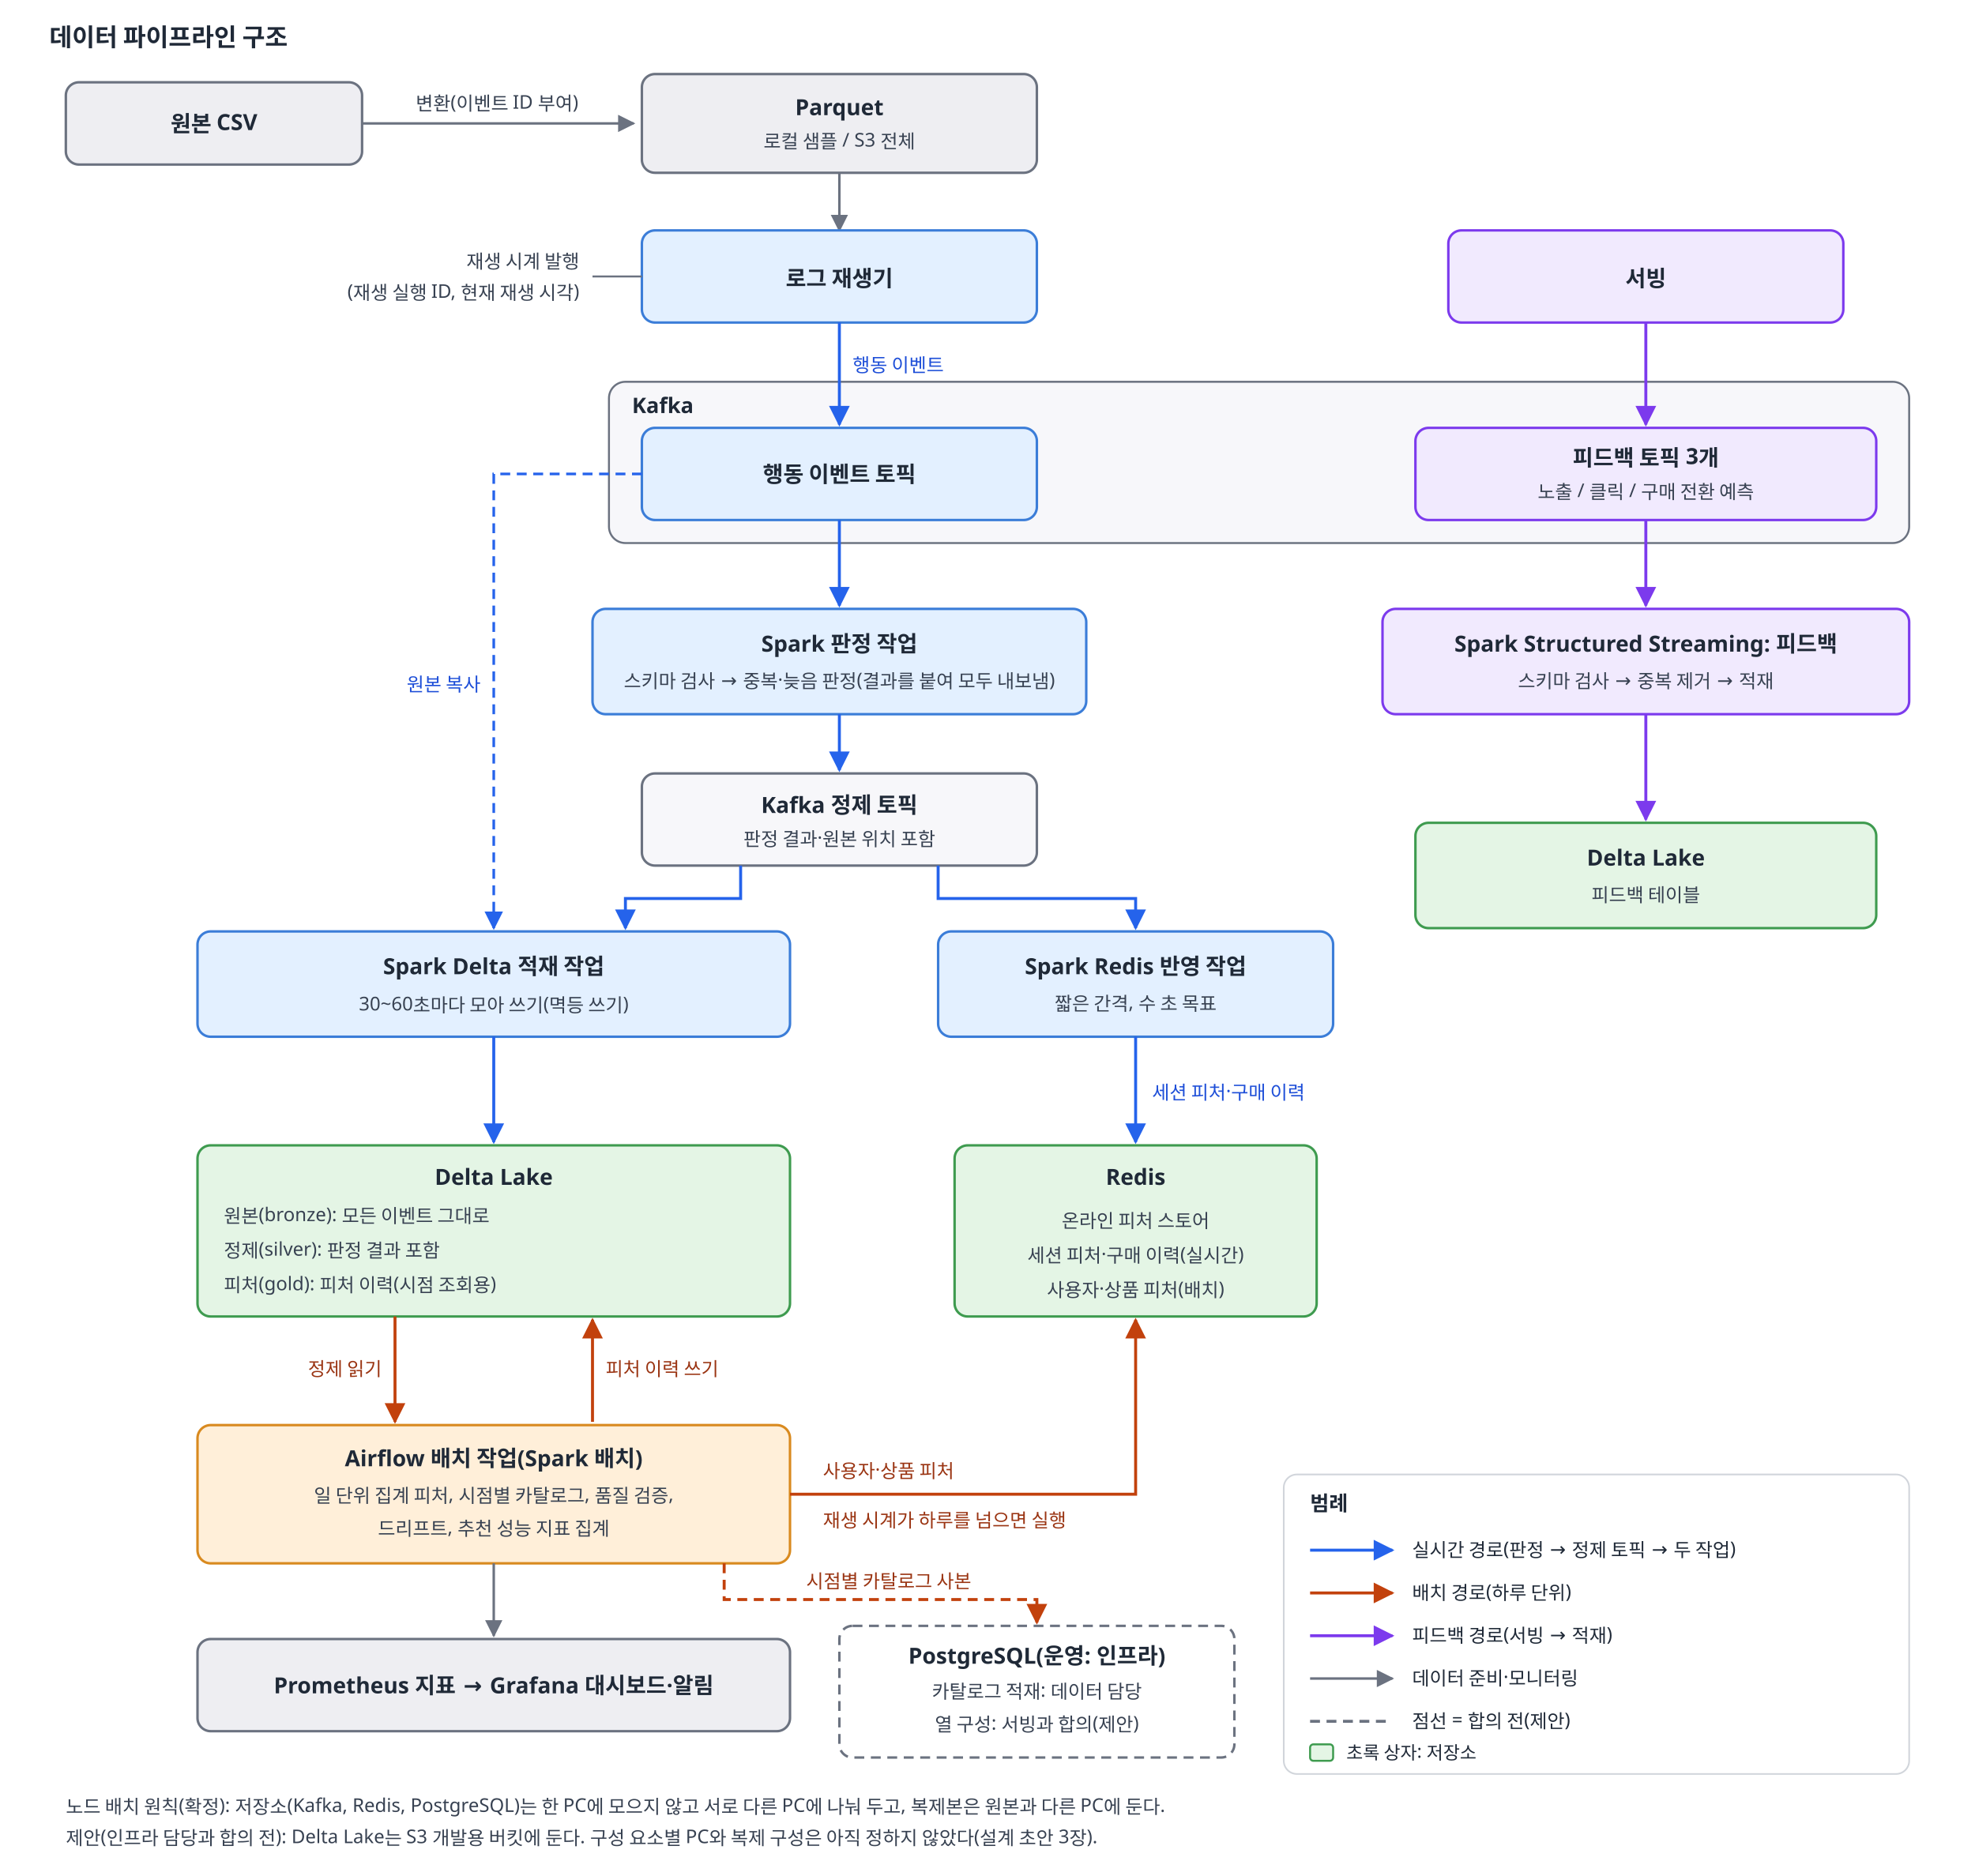
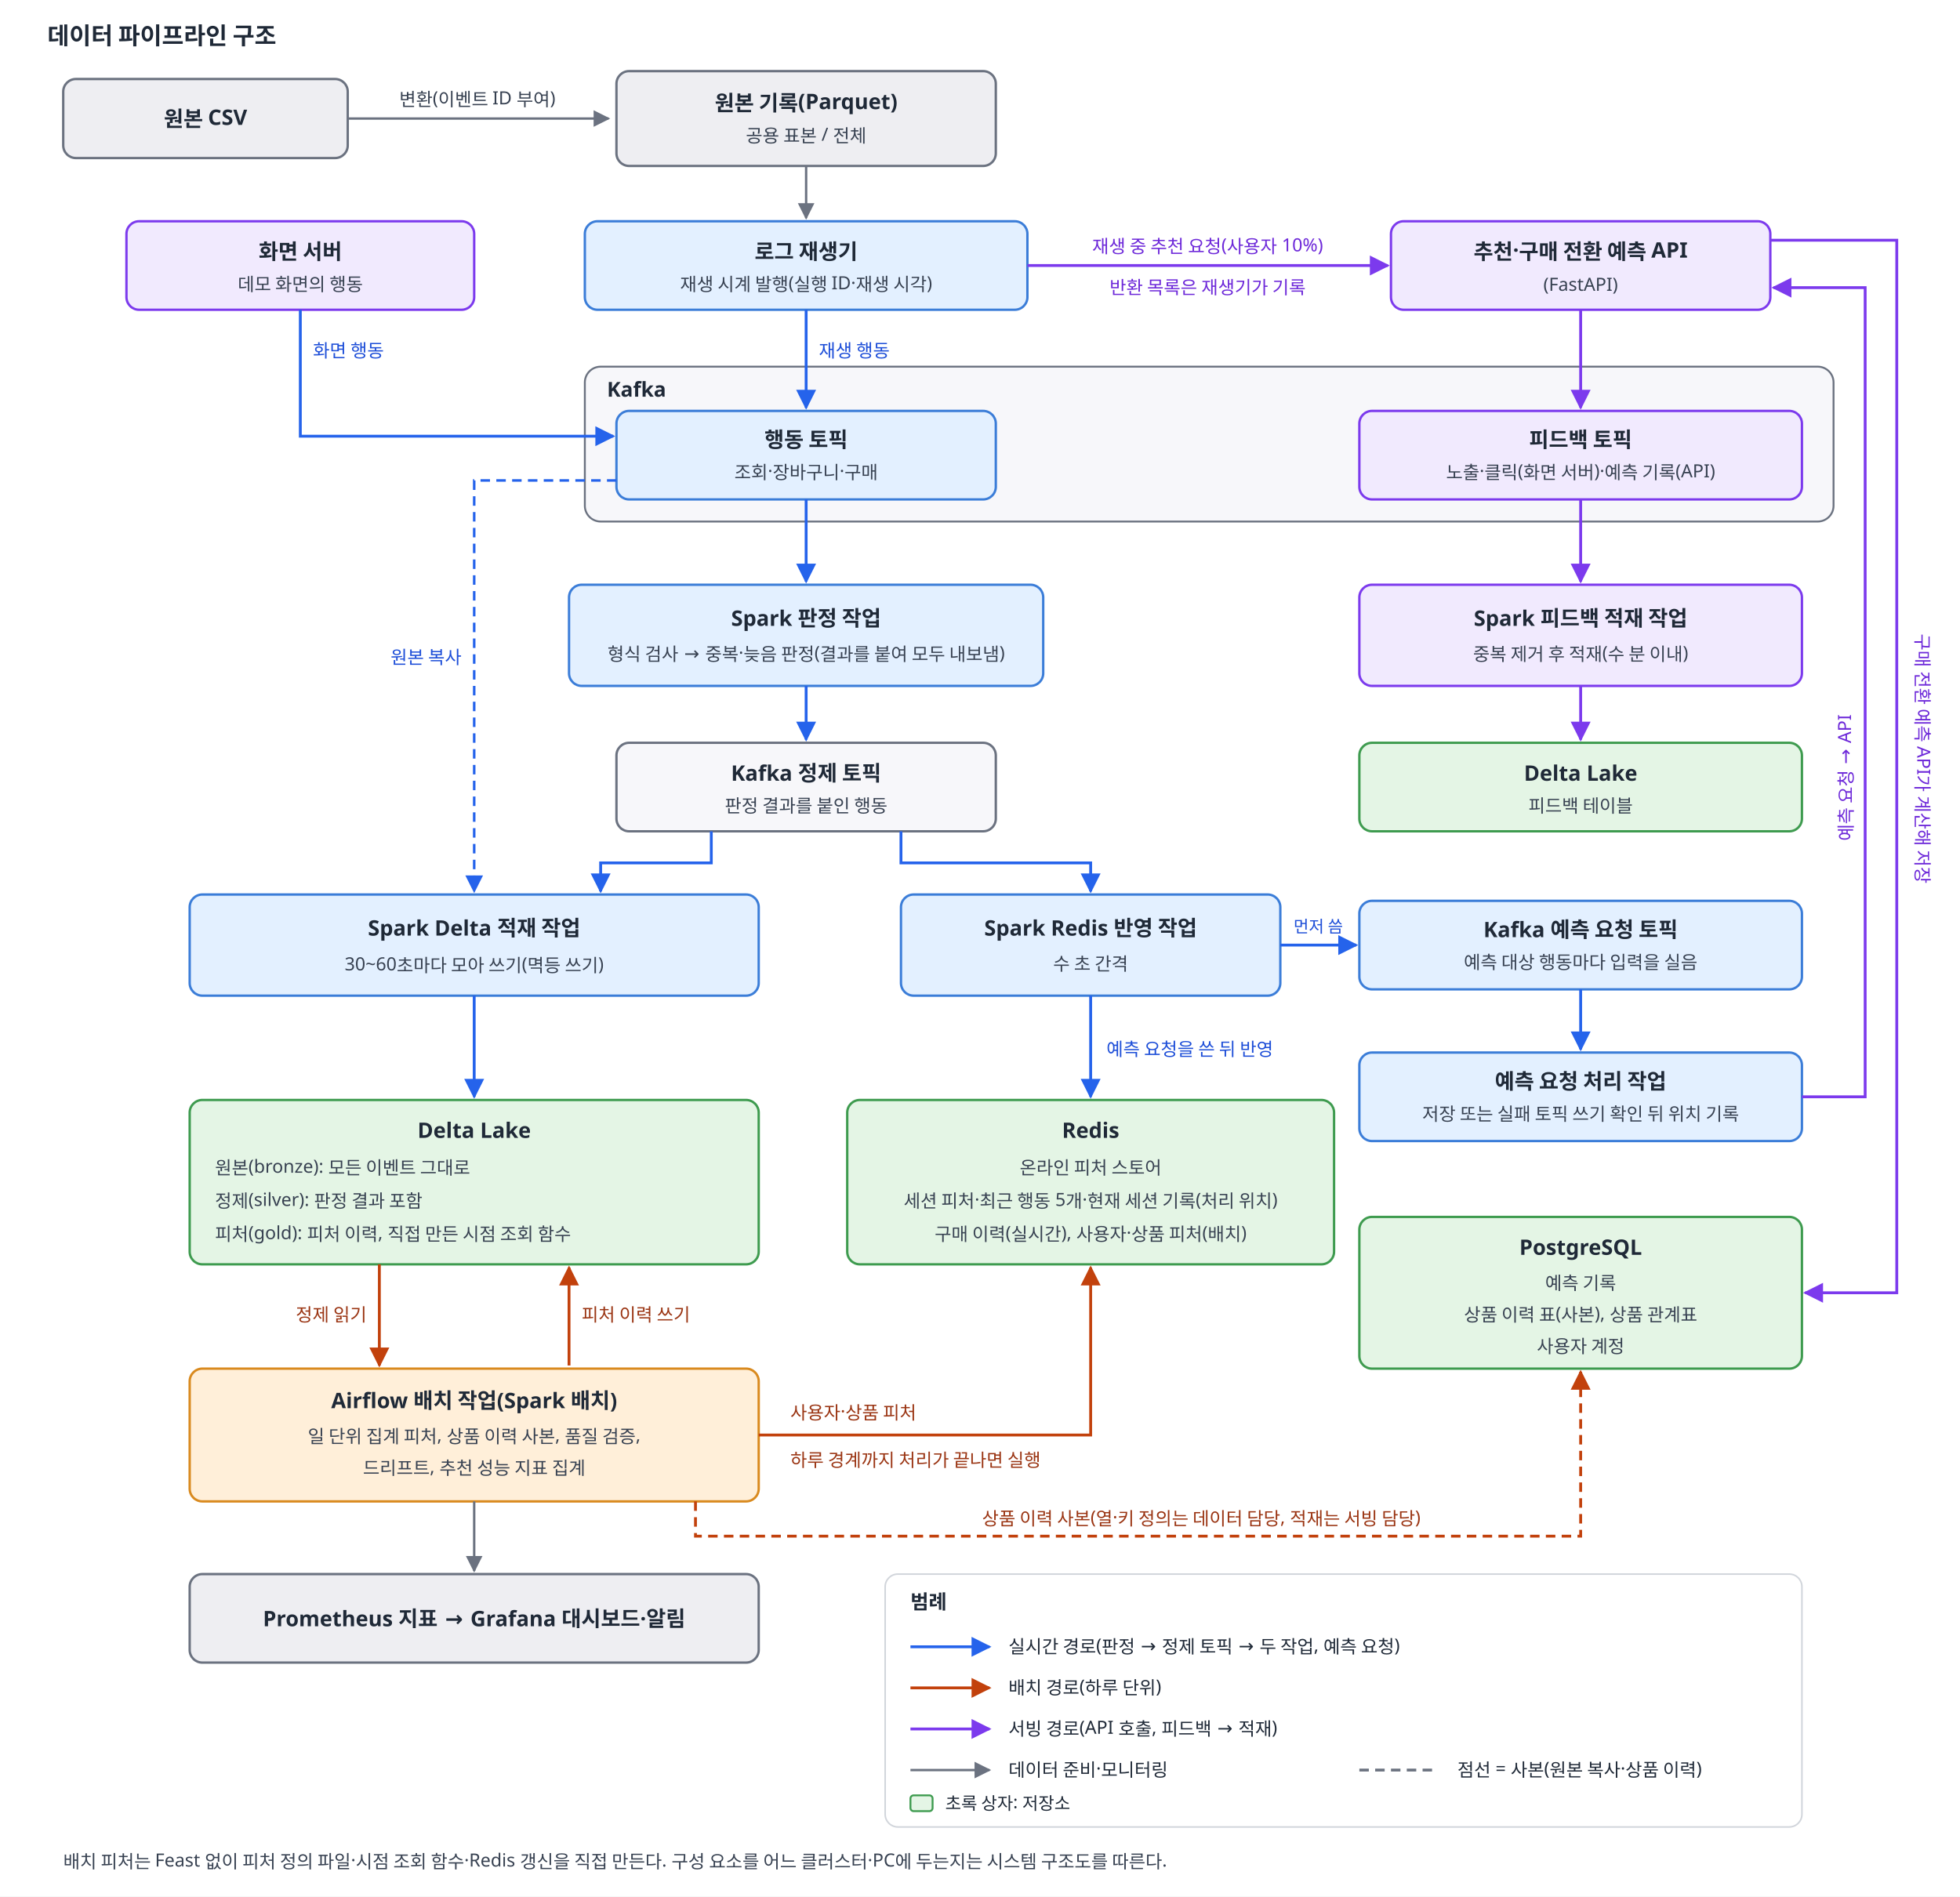
- <svg xmlns="http://www.w3.org/2000/svg" viewBox="0 0 1200 1140" width="1200" height="1140" font-family="'Malgun Gothic','Apple SD Gothic Neo','Noto Sans KR',sans-serif" font-size="12" fill="#1F2937">
+ <svg xmlns="http://www.w3.org/2000/svg" viewBox="0 0 1240 1200" width="1240" height="1200" font-family="'Malgun Gothic','Apple SD Gothic Neo','Noto Sans KR',sans-serif" font-size="12" fill="#1F2937">
  <defs>
    <marker id="ahG" viewBox="0 0 10 10" refX="9" refY="5" markerWidth="7" markerHeight="7" orient="auto-start-reverse">
      <path d="M0,0 L10,5 L0,10 z" fill="#6B7280" />
    </marker>
    <marker id="ahB" viewBox="0 0 10 10" refX="9" refY="5" markerWidth="7" markerHeight="7" orient="auto-start-reverse">
      <path d="M0,0 L10,5 L0,10 z" fill="#2563EB" />
    </marker>
    <marker id="ahO" viewBox="0 0 10 10" refX="9" refY="5" markerWidth="7" markerHeight="7" orient="auto-start-reverse">
      <path d="M0,0 L10,5 L0,10 z" fill="#C2410C" />
    </marker>
    <marker id="ahP" viewBox="0 0 10 10" refX="9" refY="5" markerWidth="7" markerHeight="7" orient="auto-start-reverse">
      <path d="M0,0 L10,5 L0,10 z" fill="#7C3AED" />
    </marker>
  </defs>
-   <rect x="0" y="0" width="1200" height="1140" fill="#FFFFFF" />
+   <rect x="0" y="0" width="1240" height="1200" fill="#FFFFFF" />
  <text x="30" y="28" font-size="15" font-weight="700">데이터 파이프라인 구조</text>
  <rect fill="#EEEEF2" stroke="#6B7280" stroke-width="1.5" x="40" y="50" width="180" height="50" rx="8" />
  <text x="130" y="80" text-anchor="middle" font-weight="700" font-size="13.5">원본 CSV</text>
  <path fill="none" stroke="#6B7280" stroke-width="1.5" marker-end="url(#ahG)" d="M220,75 H385" />
  <text x="302" y="67" text-anchor="middle" font-size="11.5" fill="#374151">변환(이벤트 ID 부여)</text>
  <rect fill="#EEEEF2" stroke="#6B7280" stroke-width="1.5" x="390" y="45" width="240" height="60" rx="8" />
-   <text x="510" y="70" text-anchor="middle" font-weight="700" font-size="13.5">Parquet</text>
-   <text x="510" y="90" text-anchor="middle" font-size="11.5" fill="#374151">로컬 샘플 / S3 전체</text>
-   <path fill="none" stroke="#6B7280" stroke-width="1.5" marker-end="url(#ahG)" d="M510,105 V140" />
-   <rect fill="#E3F0FF" stroke="#3B7DD8" stroke-width="1.5" x="390" y="140" width="240" height="56" rx="8" />
-   <text x="510" y="174" text-anchor="middle" font-weight="700" font-size="13.5">로그 재생기</text>
-   <path fill="none" stroke="#6B7280" stroke-width="1.2" d="M390,168 H360" />
-   <text x="352" y="163" text-anchor="end" font-size="11.5" fill="#374151">재생 시계 발행</text>
-   <text x="352" y="181" text-anchor="end" font-size="11.5" fill="#374151">(재생 실행 ID, 현재 재생 시각)</text>
+   <text x="510" y="70" text-anchor="middle" font-weight="700" font-size="13.5">원본 기록(Parquet)</text>
+   <text x="510" y="90" text-anchor="middle" font-size="11.5" fill="#374151">공용 표본 / 전체</text>
+   <path fill="none" stroke="#6B7280" stroke-width="1.5" marker-end="url(#ahG)" d="M510,105 V138" />
+   <rect fill="#F1EAFE" stroke="#7C3AED" stroke-width="1.5" x="80" y="140" width="220" height="56" rx="8" />
+   <text x="190" y="164" text-anchor="middle" font-weight="700" font-size="13.5">화면 서버</text>
+   <text x="190" y="184" text-anchor="middle" font-size="11.5" fill="#374151">데모 화면의 행동</text>
+   <rect fill="#E3F0FF" stroke="#3B7DD8" stroke-width="1.5" x="370" y="140" width="280" height="56" rx="8" />
+   <text x="510" y="164" text-anchor="middle" font-weight="700" font-size="13.5">로그 재생기</text>
+   <text x="510" y="184" text-anchor="middle" font-size="11.5" fill="#374151">재생 시계 발행(실행 ID·재생 시각)</text>
+   <path fill="none" stroke="#7C3AED" stroke-width="1.8" marker-end="url(#ahP)" d="M650,168 H878" />
+   <text x="764" y="160" text-anchor="middle" font-size="11.5" fill="#6D28D9">재생 중 추천 요청(사용자 10%)</text>
+   <text x="764" y="186" text-anchor="middle" font-size="11.5" fill="#6D28D9">반환 목록은 재생기가 기록</text>
  <rect fill="#F1EAFE" stroke="#7C3AED" stroke-width="1.5" x="880" y="140" width="240" height="56" rx="8" />
-   <text x="1000" y="174" text-anchor="middle" font-weight="700" font-size="13.5">서빙</text>
+   <text x="1000" y="164" text-anchor="middle" font-weight="700" font-size="13.5">추천·구매 전환 예측 API</text>
+   <text x="1000" y="184" text-anchor="middle" font-size="11.5" fill="#374151">(FastAPI)</text>
  <rect fill="#F7F7FA" stroke="#6B7280" stroke-width="1.2" x="370" y="232" width="790" height="98" rx="10" />
  <text x="384" y="251" font-weight="700" font-size="13">Kafka</text>
  <path fill="none" stroke="#2563EB" stroke-width="1.8" marker-end="url(#ahB)" d="M510,196 V258" />
-   <text x="518" y="226" font-size="11.5" fill="#1D4ED8">행동 이벤트</text>
+   <text x="518" y="226" font-size="11.5" fill="#1D4ED8">재생 행동</text>
+   <path fill="none" stroke="#2563EB" stroke-width="1.8" marker-end="url(#ahB)" d="M190,196 V276 H388" />
+   <text x="198" y="226" font-size="11.5" fill="#1D4ED8">화면 행동</text>
  <rect fill="#E3F0FF" stroke="#3B7DD8" stroke-width="1.5" x="390" y="260" width="240" height="56" rx="8" />
-   <text x="510" y="293" text-anchor="middle" font-weight="700" font-size="13.5">행동 이벤트 토픽</text>
+   <text x="510" y="283" text-anchor="middle" font-weight="700" font-size="13.5">행동 토픽</text>
+   <text x="510" y="303" text-anchor="middle" font-size="11.5" fill="#374151">조회·장바구니·구매</text>
  <path fill="none" stroke="#7C3AED" stroke-width="1.8" marker-end="url(#ahP)" d="M1000,196 V258" />
  <rect fill="#F1EAFE" stroke="#7C3AED" stroke-width="1.5" x="860" y="260" width="280" height="56" rx="8" />
-   <text x="1000" y="283" text-anchor="middle" font-weight="700" font-size="13.5">피드백 토픽 3개</text>
-   <text x="1000" y="303" text-anchor="middle" font-size="11.5" fill="#374151">노출 / 클릭 / 구매 전환 예측</text>
+   <text x="1000" y="283" text-anchor="middle" font-weight="700" font-size="13.5">피드백 토픽</text>
+   <text x="1000" y="303" text-anchor="middle" font-size="11.5" fill="#374151">노출·클릭(화면 서버)·예측 기록(API)</text>
  <path fill="none" stroke="#2563EB" stroke-width="1.8" marker-end="url(#ahB)" d="M510,316 V368" />
  <rect fill="#E3F0FF" stroke="#3B7DD8" stroke-width="1.5" x="360" y="370" width="300" height="64" rx="8" />
  <text x="510" y="396" text-anchor="middle" font-weight="700" font-size="13.5">Spark 판정 작업</text>
-   <text x="510" y="418" text-anchor="middle" font-size="11.5" fill="#374151">스키마 검사 → 중복·늦음 판정(결과를 붙여 모두 내보냄)</text>
+   <text x="510" y="418" text-anchor="middle" font-size="11.5" fill="#374151">형식 검사 → 중복·늦음 판정(결과를 붙여 모두 내보냄)</text>
  <path fill="none" stroke="#7C3AED" stroke-width="1.8" marker-end="url(#ahP)" d="M1000,316 V368" />
-   <rect fill="#F1EAFE" stroke="#7C3AED" stroke-width="1.5" x="840" y="370" width="320" height="64" rx="8" />
-   <text x="1000" y="396" text-anchor="middle" font-weight="700" font-size="13.5">Spark Structured Streaming: 피드백</text>
-   <text x="1000" y="418" text-anchor="middle" font-size="11.5" fill="#374151">스키마 검사 → 중복 제거 → 적재</text>
+   <rect fill="#F1EAFE" stroke="#7C3AED" stroke-width="1.5" x="860" y="370" width="280" height="64" rx="8" />
+   <text x="1000" y="396" text-anchor="middle" font-weight="700" font-size="13.5">Spark 피드백 적재 작업</text>
+   <text x="1000" y="418" text-anchor="middle" font-size="11.5" fill="#374151">중복 제거 후 적재(수 분 이내)</text>
  <path fill="none" stroke="#2563EB" stroke-width="1.8" marker-end="url(#ahB)" d="M510,434 V468" />
  <rect fill="#F7F7FA" stroke="#6B7280" stroke-width="1.5" x="390" y="470" width="240" height="56" rx="8" />
  <text x="510" y="494" text-anchor="middle" font-weight="700" font-size="13.5">Kafka 정제 토픽</text>
-   <text x="510" y="514" text-anchor="middle" font-size="11.5" fill="#374151">판정 결과·원본 위치 포함</text>
-   <path fill="none" stroke="#2563EB" stroke-width="1.6" stroke-dasharray="6 4" marker-end="url(#ahB)" d="M390,288 H300 V564" />
+   <text x="510" y="514" text-anchor="middle" font-size="11.5" fill="#374151">판정 결과를 붙인 행동</text>
+   <path fill="none" stroke="#7C3AED" stroke-width="1.8" marker-end="url(#ahP)" d="M1000,434 V468" />
+   <rect fill="#E4F5E5" stroke="#3E9B4F" stroke-width="1.5" x="860" y="470" width="280" height="56" rx="8" />
+   <text x="1000" y="494" text-anchor="middle" font-weight="700" font-size="13.5">Delta Lake</text>
+   <text x="1000" y="514" text-anchor="middle" font-size="11.5" fill="#374151">피드백 테이블</text>
+   <path fill="none" stroke="#2563EB" stroke-width="1.6" stroke-dasharray="6 4" marker-end="url(#ahB)" d="M390,304 H300 V564" />
  <text x="292" y="420" text-anchor="end" font-size="11.5" fill="#1D4ED8">원본 복사</text>
  <path fill="none" stroke="#2563EB" stroke-width="1.8" marker-end="url(#ahB)" d="M450,526 V546 H380 V564" />
  <path fill="none" stroke="#2563EB" stroke-width="1.8" marker-end="url(#ahB)" d="M570,526 V546 H690 V564" />
  <rect fill="#E3F0FF" stroke="#3B7DD8" stroke-width="1.5" x="120" y="566" width="360" height="64" rx="8" />
  <text x="300" y="592" text-anchor="middle" font-weight="700" font-size="13.5">Spark Delta 적재 작업</text>
  <text x="300" y="614" text-anchor="middle" font-size="11.5" fill="#374151">30~60초마다 모아 쓰기(멱등 쓰기)</text>
  <rect fill="#E3F0FF" stroke="#3B7DD8" stroke-width="1.5" x="570" y="566" width="240" height="64" rx="8" />
  <text x="690" y="592" text-anchor="middle" font-weight="700" font-size="13.5">Spark Redis 반영 작업</text>
-   <text x="690" y="614" text-anchor="middle" font-size="11.5" fill="#374151">짧은 간격, 수 초 목표</text>
+   <text x="690" y="614" text-anchor="middle" font-size="11.5" fill="#374151">수 초 간격</text>
+   <path fill="none" stroke="#2563EB" stroke-width="1.8" marker-end="url(#ahB)" d="M810,598 H858" />
+   <text x="834" y="590" text-anchor="middle" font-size="10.5" fill="#1D4ED8">먼저 씀</text>
+   <rect fill="#E3F0FF" stroke="#3B7DD8" stroke-width="1.5" x="860" y="570" width="280" height="56" rx="8" />
+   <text x="1000" y="593" text-anchor="middle" font-weight="700" font-size="13.5">Kafka 예측 요청 토픽</text>
+   <text x="1000" y="613" text-anchor="middle" font-size="11.5" fill="#374151">예측 대상 행동마다 입력을 실음</text>
+   <path fill="none" stroke="#2563EB" stroke-width="1.8" marker-end="url(#ahB)" d="M1000,626 V664" />
+   <rect fill="#E3F0FF" stroke="#3B7DD8" stroke-width="1.5" x="860" y="666" width="280" height="56" rx="8" />
+   <text x="1000" y="689" text-anchor="middle" font-weight="700" font-size="13.5">예측 요청 처리 작업</text>
+   <text x="1000" y="709" text-anchor="middle" font-size="11.5" fill="#374151">저장 또는 실패 토픽 쓰기 확인 뒤 위치 기록</text>
+   <path fill="none" stroke="#7C3AED" stroke-width="1.8" marker-end="url(#ahP)" d="M1140,694 H1180 V182 H1122" />
+   <text x="1172" y="452" text-anchor="end" font-size="11.5" fill="#6D28D9" transform="rotate(-90 1172 452)">예측 요청 → API</text>
+   <path fill="none" stroke="#7C3AED" stroke-width="1.8" marker-end="url(#ahP)" d="M1120,152 H1200 V818 H1142" />
+   <text x="1212" y="480" text-anchor="middle" font-size="11.5" fill="#6D28D9" transform="rotate(90 1212 480)">구매 전환 예측 API가 계산해 저장</text>
  <path fill="none" stroke="#2563EB" stroke-width="1.8" marker-end="url(#ahB)" d="M300,630 V694" />
  <path fill="none" stroke="#2563EB" stroke-width="1.8" marker-end="url(#ahB)" d="M690,630 V694" />
-   <text x="700" y="668" font-size="11.5" fill="#1D4ED8">세션 피처·구매 이력</text>
+   <text x="700" y="668" font-size="11.5" fill="#1D4ED8">예측 요청을 쓴 뒤 반영</text>
  <rect fill="#E4F5E5" stroke="#3E9B4F" stroke-width="1.5" x="120" y="696" width="360" height="104" rx="8" />
  <text x="300" y="720" text-anchor="middle" font-weight="700" font-size="13.5">Delta Lake</text>
  <text x="136" y="743" font-size="11.5" fill="#374151">원본(bronze): 모든 이벤트 그대로</text>
  <text x="136" y="764" font-size="11.5" fill="#374151">정제(silver): 판정 결과 포함</text>
-   <text x="136" y="785" font-size="11.5" fill="#374151">피처(gold): 피처 이력(시점 조회용)</text>
-   <rect fill="#E4F5E5" stroke="#3E9B4F" stroke-width="1.5" x="580" y="696" width="220" height="104" rx="8" />
+   <text x="136" y="785" font-size="11.5" fill="#374151">피처(gold): 피처 이력, 직접 만든 시점 조회 함수</text>
+   <rect fill="#E4F5E5" stroke="#3E9B4F" stroke-width="1.5" x="536" y="696" width="308" height="104" rx="8" />
  <text x="690" y="720" text-anchor="middle" font-weight="700" font-size="13.5">Redis</text>
-   <text x="690" y="746" text-anchor="middle" font-size="11.5" fill="#374151">온라인 피처 스토어</text>
-   <text x="690" y="767" text-anchor="middle" font-size="11.5" fill="#374151">세션 피처·구매 이력(실시간)</text>
-   <text x="690" y="788" text-anchor="middle" font-size="11.5" fill="#374151">사용자·상품 피처(배치)</text>
-   <path fill="none" stroke="#7C3AED" stroke-width="1.8" marker-end="url(#ahP)" d="M1000,434 V498" />
-   <rect fill="#E4F5E5" stroke="#3E9B4F" stroke-width="1.5" x="860" y="500" width="280" height="64" rx="8" />
-   <text x="1000" y="526" text-anchor="middle" font-weight="700" font-size="13.5">Delta Lake</text>
-   <text x="1000" y="548" text-anchor="middle" font-size="11.5" fill="#374151">피드백 테이블</text>
+   <text x="690" y="743" text-anchor="middle" font-size="11.5" fill="#374151">온라인 피처 스토어</text>
+   <text x="690" y="764" text-anchor="middle" font-size="11.5" fill="#374151">세션 피처·최근 행동 5개·현재 세션 기록(처리 위치)</text>
+   <text x="690" y="785" text-anchor="middle" font-size="11.5" fill="#374151">구매 이력(실시간), 사용자·상품 피처(배치)</text>
+   <rect fill="#E4F5E5" stroke="#3E9B4F" stroke-width="1.5" x="860" y="770" width="280" height="96" rx="8" />
+   <text x="1000" y="794" text-anchor="middle" font-weight="700" font-size="13.5">PostgreSQL</text>
+   <text x="1000" y="816" text-anchor="middle" font-size="11.5" fill="#374151">예측 기록</text>
+   <text x="1000" y="836" text-anchor="middle" font-size="11.5" fill="#374151">상품 이력 표(사본), 상품 관계표</text>
+   <text x="1000" y="856" text-anchor="middle" font-size="11.5" fill="#374151">사용자 계정</text>
  <path fill="none" stroke="#C2410C" stroke-width="1.8" marker-end="url(#ahO)" d="M240,800 V864" />
  <text x="232" y="836" text-anchor="end" font-size="11.5" fill="#9A3412">정제 읽기</text>
  <path fill="none" stroke="#C2410C" stroke-width="1.8" marker-end="url(#ahO)" d="M360,864 V802" />
  <text x="368" y="836" font-size="11.5" fill="#9A3412">피처 이력 쓰기</text>
  <rect fill="#FFEFD9" stroke="#D98A1F" stroke-width="1.5" x="120" y="866" width="360" height="84" rx="8" />
  <text x="300" y="891" text-anchor="middle" font-weight="700" font-size="13.5">Airflow 배치 작업(Spark 배치)</text>
-   <text x="300" y="913" text-anchor="middle" font-size="11.5" fill="#374151">일 단위 집계 피처, 시점별 카탈로그, 품질 검증,</text>
+   <text x="300" y="913" text-anchor="middle" font-size="11.5" fill="#374151">일 단위 집계 피처, 상품 이력 사본, 품질 검증,</text>
  <text x="300" y="933" text-anchor="middle" font-size="11.5" fill="#374151">드리프트, 추천 성능 지표 집계</text>
  <path fill="none" stroke="#C2410C" stroke-width="1.8" marker-end="url(#ahO)" d="M480,908 H690 V802" />
  <text x="500" y="898" font-size="11.5" fill="#9A3412">사용자·상품 피처</text>
-   <text x="500" y="928" font-size="11.5" fill="#9A3412">재생 시계가 하루를 넘으면 실행</text>
-   <path fill="none" stroke="#C2410C" stroke-width="1.8" stroke-dasharray="6 4" marker-end="url(#ahO)" d="M440,950 V972 H630 V986" />
-   <text x="540" y="965" text-anchor="middle" font-size="11.5" fill="#9A3412">시점별 카탈로그 사본</text>
-   <rect fill="#FFFFFF" stroke="#6B7280" stroke-width="1.5" stroke-dasharray="6 4" x="510" y="988" width="240" height="80" rx="8" />
-   <text x="630" y="1011" text-anchor="middle" font-weight="700" font-size="13.5">PostgreSQL(운영: 인프라)</text>
-   <text x="630" y="1032" text-anchor="middle" font-size="11.5" fill="#374151">카탈로그 적재: 데이터 담당</text>
-   <text x="630" y="1052" text-anchor="middle" font-size="11.5" fill="#374151">열 구성: 서빙과 합의(제안)</text>
+   <text x="500" y="928" font-size="11.5" fill="#9A3412">하루 경계까지 처리가 끝나면 실행</text>
+   <path fill="none" stroke="#C2410C" stroke-width="1.8" stroke-dasharray="6 4" marker-end="url(#ahO)" d="M440,950 V972 H1000 V868" />
+   <text x="760" y="965" text-anchor="middle" font-size="11.5" fill="#9A3412">상품 이력 사본(열·키 정의는 데이터 담당, 적재는 서빙 담당)</text>
  <path fill="none" stroke="#6B7280" stroke-width="1.5" marker-end="url(#ahG)" d="M300,950 V994" />
  <rect fill="#EEEEF2" stroke="#6B7280" stroke-width="1.5" x="120" y="996" width="360" height="56" rx="8" />
  <text x="300" y="1029" text-anchor="middle" font-weight="700" font-size="13.5">Prometheus 지표 → Grafana 대시보드·알림</text>
-   <rect fill="#FFFFFF" stroke="#D1D5DB" stroke-width="1" x="780" y="896" width="380" height="182" rx="8" />
-   <text x="796" y="918" font-weight="700" font-size="12.5">범례</text>
-   <path fill="none" stroke="#2563EB" stroke-width="1.8" marker-end="url(#ahB)" d="M796,942 H846" />
-   <text x="858" y="946" font-size="11.5">실시간 경로(판정 → 정제 토픽 → 두 작업)</text>
-   <path fill="none" stroke="#C2410C" stroke-width="1.8" marker-end="url(#ahO)" d="M796,968 H846" />
-   <text x="858" y="972" font-size="11.5">배치 경로(하루 단위)</text>
-   <path fill="none" stroke="#7C3AED" stroke-width="1.8" marker-end="url(#ahP)" d="M796,994 H846" />
-   <text x="858" y="998" font-size="11.5">피드백 경로(서빙 → 적재)</text>
-   <path fill="none" stroke="#6B7280" stroke-width="1.5" marker-end="url(#ahG)" d="M796,1020 H846" />
-   <text x="858" y="1024" font-size="11.5">데이터 준비·모니터링</text>
-   <path fill="none" stroke="#6B7280" stroke-width="1.8" stroke-dasharray="6 4" d="M796,1046 H846" />
-   <text x="858" y="1050" font-size="11.5">점선 = 합의 전(제안)</text>
-   <rect fill="#E4F5E5" stroke="#3E9B4F" stroke-width="1.2" x="796" y="1060" width="14" height="10" rx="2" />
-   <text x="818" y="1069" font-size="11">초록 상자: 저장소</text>
-   <text x="40" y="1102" font-size="11.5" fill="#374151">노드 배치 원칙(확정): 저장소(Kafka, Redis, PostgreSQL)는 한 PC에 모으지 않고 서로 다른 PC에 나눠 두고, 복제본은 원본과 다른 PC에 둔다.</text>
-   <text x="40" y="1121" font-size="11.5" fill="#374151">제안(인프라 담당과 합의 전): Delta Lake는 S3 개발용 버킷에 둔다. 구성 요소별 PC와 복제 구성은 아직 정하지 않았다(설계 초안 3장).</text>
+   <rect fill="#FFFFFF" stroke="#D1D5DB" stroke-width="1" x="560" y="996" width="580" height="160" rx="8" />
+   <text x="576" y="1018" font-weight="700" font-size="12.5">범례</text>
+   <path fill="none" stroke="#2563EB" stroke-width="1.8" marker-end="url(#ahB)" d="M576,1042 H626" />
+   <text x="638" y="1046" font-size="11.5">실시간 경로(판정 → 정제 토픽 → 두 작업, 예측 요청)</text>
+   <path fill="none" stroke="#C2410C" stroke-width="1.8" marker-end="url(#ahO)" d="M576,1068 H626" />
+   <text x="638" y="1072" font-size="11.5">배치 경로(하루 단위)</text>
+   <path fill="none" stroke="#7C3AED" stroke-width="1.8" marker-end="url(#ahP)" d="M576,1094 H626" />
+   <text x="638" y="1098" font-size="11.5">서빙 경로(API 호출, 피드백 → 적재)</text>
+   <path fill="none" stroke="#6B7280" stroke-width="1.5" marker-end="url(#ahG)" d="M576,1120 H626" />
+   <text x="638" y="1124" font-size="11.5">데이터 준비·모니터링</text>
+   <path fill="none" stroke="#6B7280" stroke-width="1.8" stroke-dasharray="6 4" d="M860,1120 H910" />
+   <text x="922" y="1124" font-size="11.5">점선 = 사본(원본 복사·상품 이력)</text>
+   <rect fill="#E4F5E5" stroke="#3E9B4F" stroke-width="1.2" x="576" y="1136" width="14" height="10" rx="2" />
+   <text x="598" y="1145" font-size="11">초록 상자: 저장소</text>
+   <text x="40" y="1182" font-size="11.5" fill="#374151">배치 피처는 Feast 없이 피처 정의 파일·시점 조회 함수·Redis 갱신을 직접 만든다. 구성 요소를 어느 클러스터·PC에 두는지는 시스템 구조도를 따른다.</text>
</svg>
